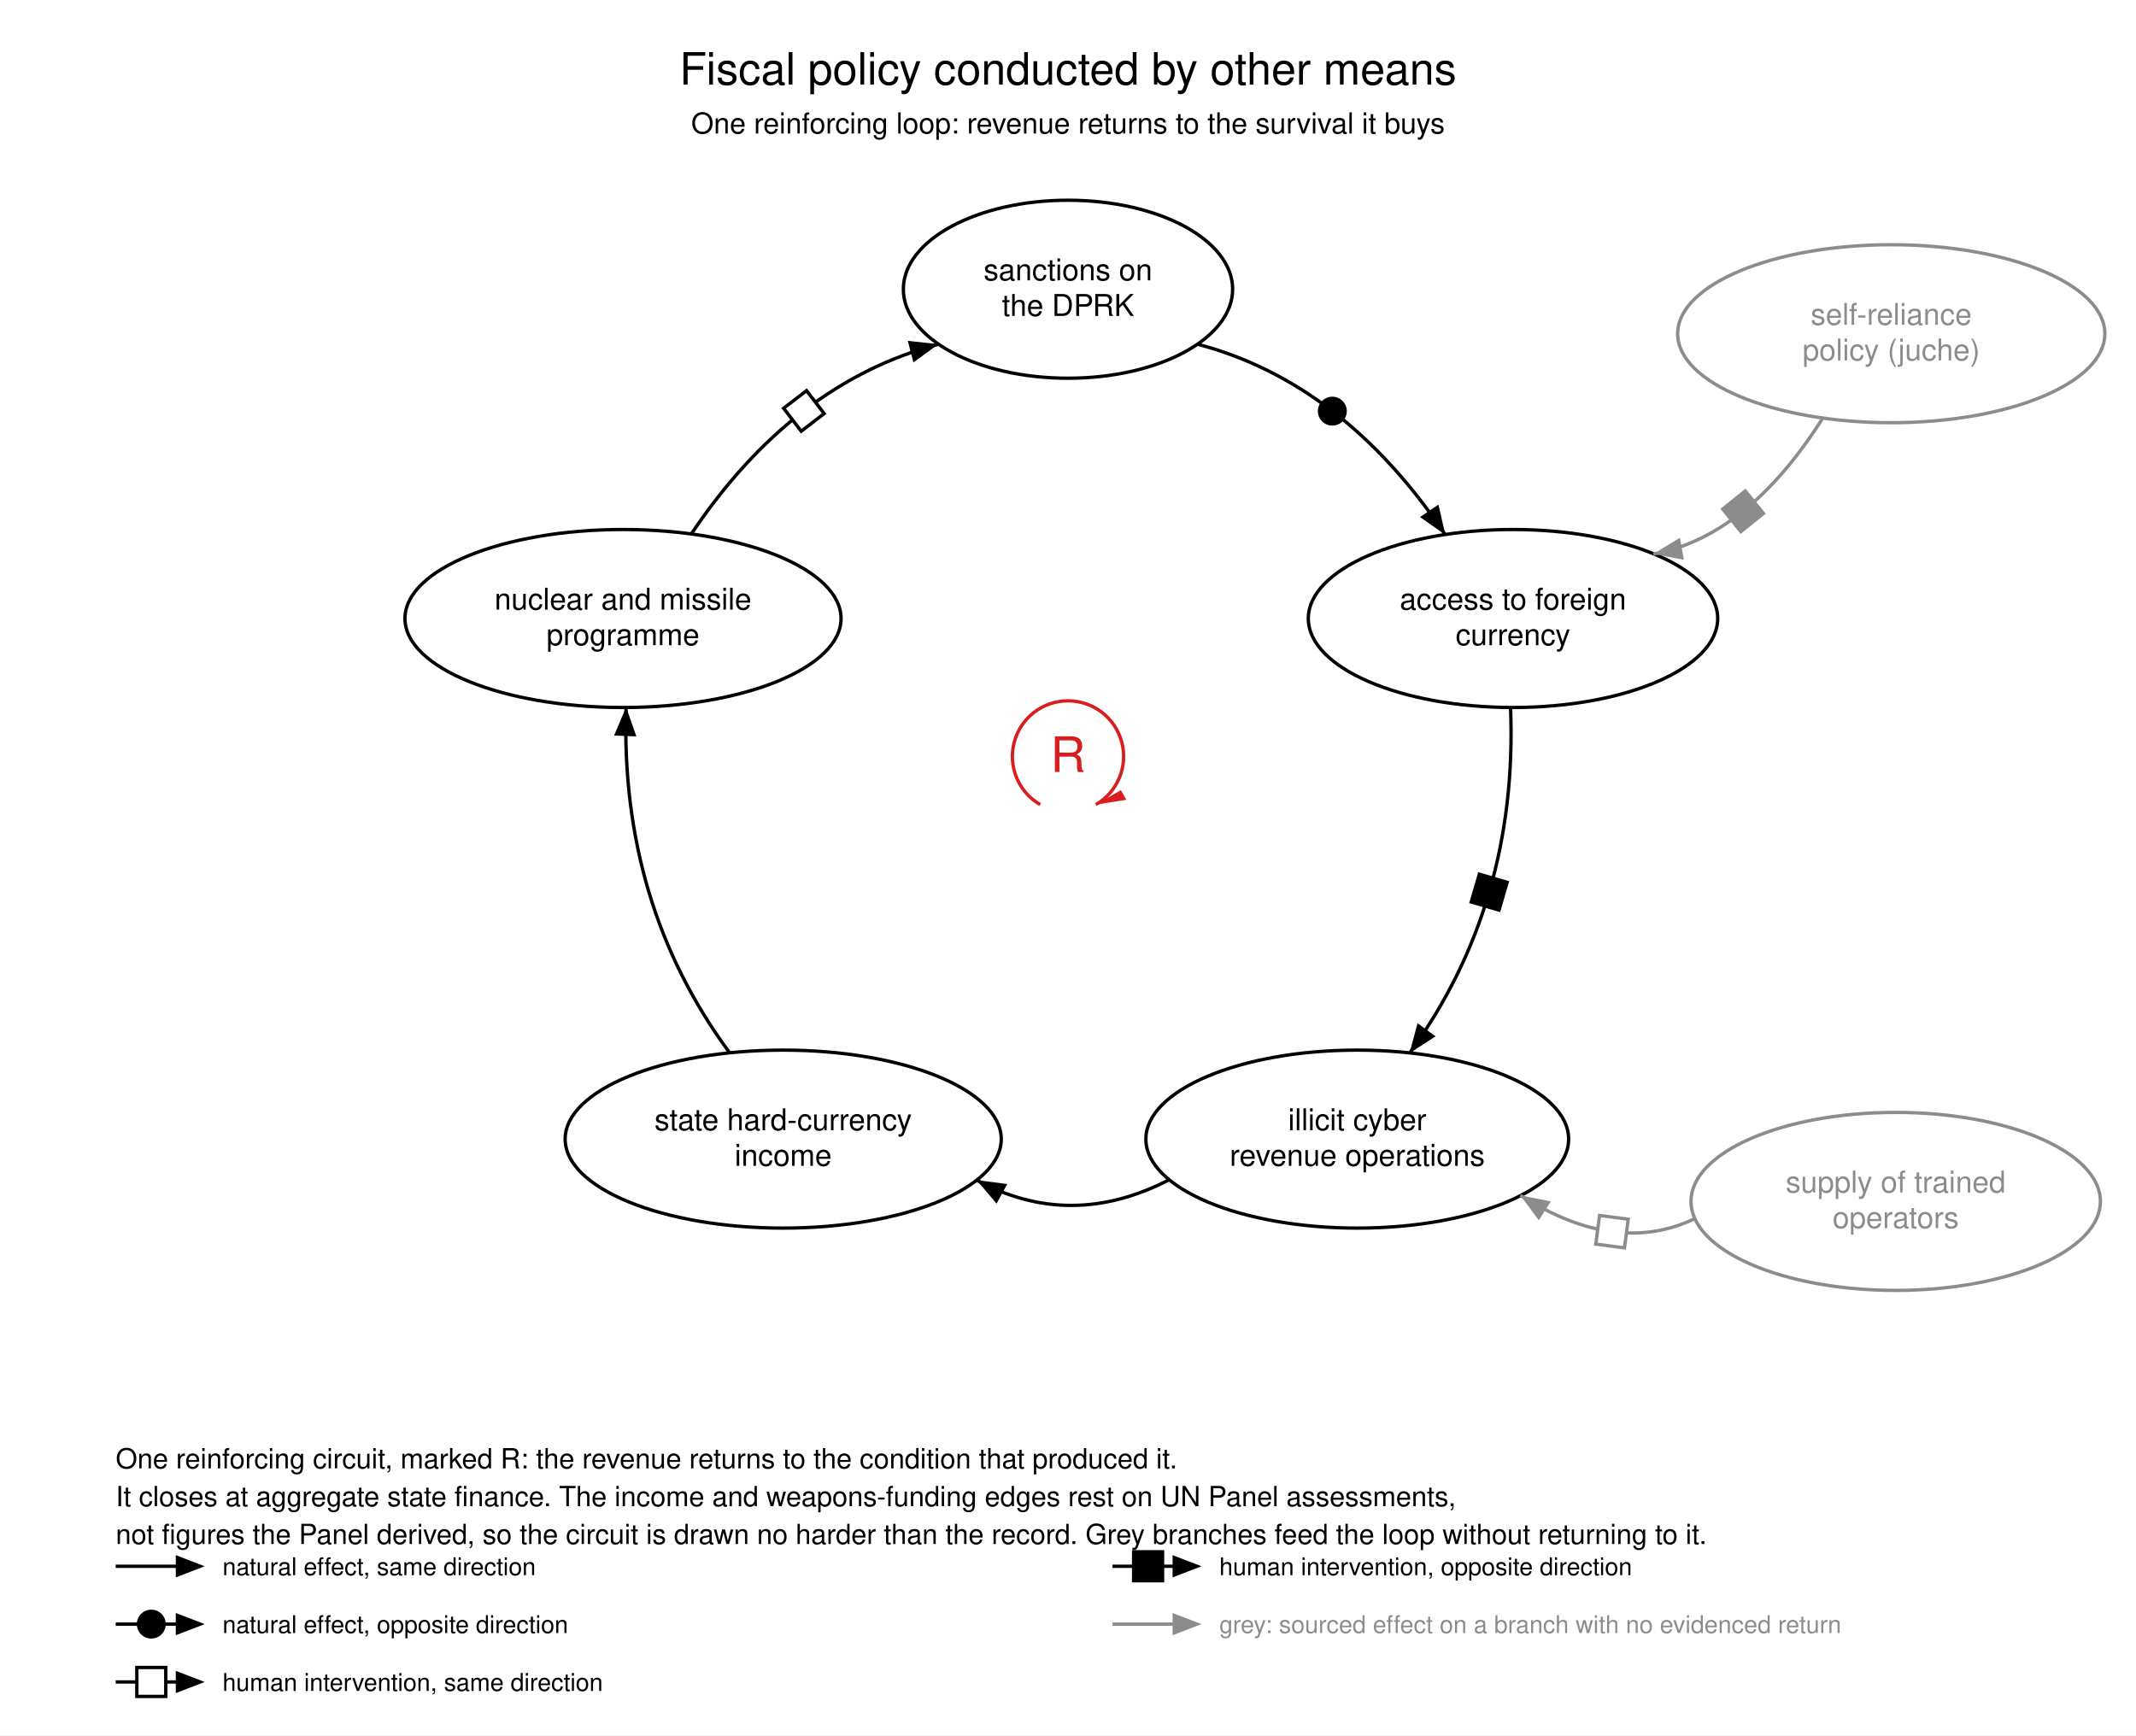
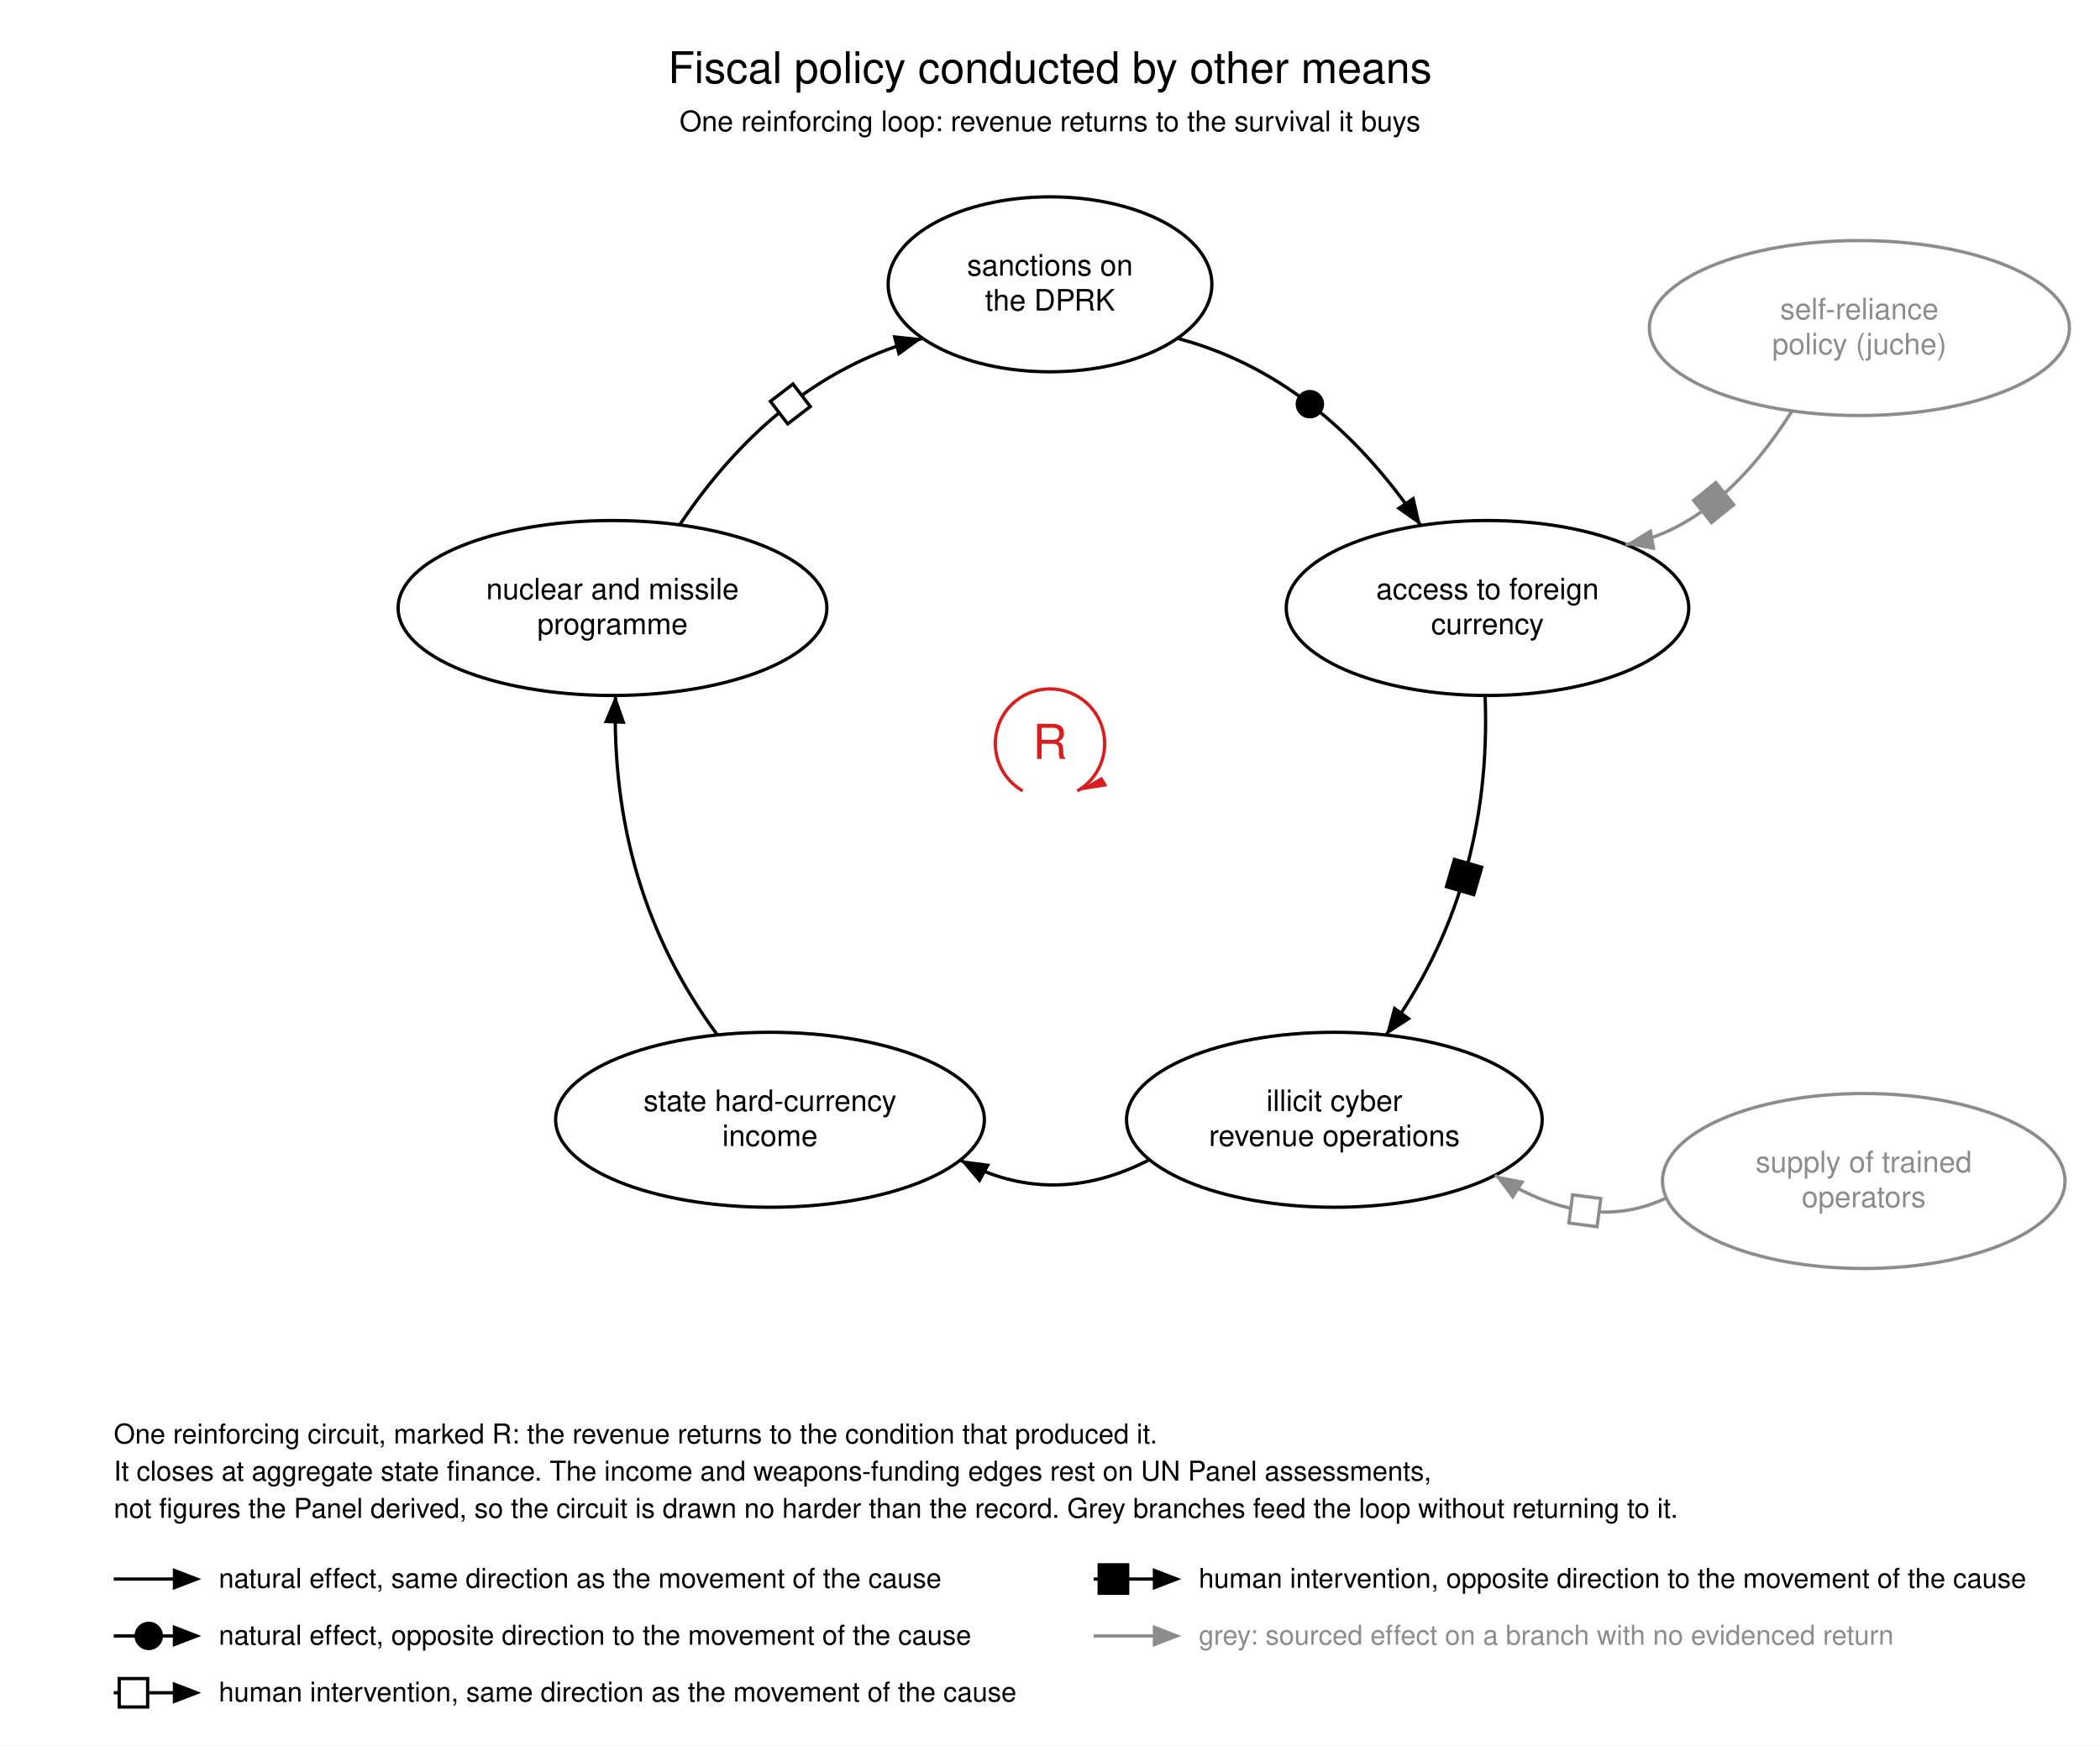
- <svg xmlns="http://www.w3.org/2000/svg" viewBox="0 0 960 780" font-family="Helvetica, Arial, sans-serif">
-   <rect id="background" x="0" y="0" width="960" height="780" fill="#ffffff" />
+ <svg xmlns="http://www.w3.org/2000/svg" viewBox="0 0 960 798" font-family="Helvetica, Arial, sans-serif">
+   <rect id="background" x="0" y="0" width="960" height="798" fill="#ffffff" />
  <text id="title" x="480" y="38" font-size="20" text-anchor="middle" fill="#000000">Fiscal policy conducted by other means</text>
  <text id="subtitle" x="480" y="60" font-size="13" text-anchor="middle" fill="#000000">One reinforcing loop: revenue returns to the survival it buys</text>
  <ellipse id="node-sanctions" cx="480" cy="130" rx="74" ry="40" fill="#ffffff" stroke="#000000" stroke-width="1.5" />
  <text id="text-sanctions-1" x="480" y="126" font-size="13.5" text-anchor="middle" fill="#000000">sanctions on</text>
  <text id="text-sanctions-2" x="480" y="142" font-size="13.5" text-anchor="middle" fill="#000000">the DPRK</text>
  <ellipse id="node-access" cx="680" cy="278" rx="92" ry="40" fill="#ffffff" stroke="#000000" stroke-width="1.5" />
  <text id="text-access-1" x="680" y="274" font-size="13.5" text-anchor="middle" fill="#000000">access to foreign</text>
  <text id="text-access-2" x="680" y="290" font-size="13.5" text-anchor="middle" fill="#000000">currency</text>
  <ellipse id="node-cyber" cx="610" cy="512" rx="95" ry="40" fill="#ffffff" stroke="#000000" stroke-width="1.5" />
  <text id="text-cyber-1" x="610" y="508" font-size="13.5" text-anchor="middle" fill="#000000">illicit cyber</text>
  <text id="text-cyber-2" x="610" y="524" font-size="13.5" text-anchor="middle" fill="#000000">revenue operations</text>
  <ellipse id="node-income" cx="352" cy="512" rx="98" ry="40" fill="#ffffff" stroke="#000000" stroke-width="1.5" />
  <text id="text-income-1" x="352" y="508" font-size="13.5" text-anchor="middle" fill="#000000">state hard-currency</text>
  <text id="text-income-2" x="352" y="524" font-size="13.5" text-anchor="middle" fill="#000000">income</text>
  <ellipse id="node-weapons" cx="280" cy="278" rx="98" ry="40" fill="#ffffff" stroke="#000000" stroke-width="1.5" />
  <text id="text-weapons-1" x="280" y="274" font-size="13.5" text-anchor="middle" fill="#000000">nuclear and missile</text>
  <text id="text-weapons-2" x="280" y="290" font-size="13.5" text-anchor="middle" fill="#000000">programme</text>
  <ellipse id="node-juche" cx="850" cy="150" rx="96" ry="40" fill="#ffffff" stroke="#8c8c8c" stroke-width="1.5" />
  <text id="text-juche-1" x="850" y="146" font-size="13.5" text-anchor="middle" fill="#8c8c8c">self-reliance</text>
  <text id="text-juche-2" x="850" y="162" font-size="13.5" text-anchor="middle" fill="#8c8c8c">policy (juche)</text>
  <ellipse id="node-pipeline" cx="852" cy="540" rx="92" ry="40" fill="#ffffff" stroke="#8c8c8c" stroke-width="1.5" />
  <text id="text-pipeline-1" x="852" y="536" font-size="13.5" text-anchor="middle" fill="#8c8c8c">supply of trained</text>
  <text id="text-pipeline-2" x="852" y="552" font-size="13.5" text-anchor="middle" fill="#8c8c8c">operators</text>
  <path id="edge-u1" d="M 538.2 154.7 Q 603.7 172.0 649.6 240.4" fill="none" stroke="#000000" stroke-width="1.5" />
  <polygon id="head-u1" points="649.6,240.4 638.2,232.4 646.5,226.8" fill="#000000" />
  <circle id="mark-u1" cx="598.8" cy="184.8" r="6.5" fill="#000000" />
  <path id="edge-u2" d="M 678.9 318.0 Q 682.4 406.2 633.5 473.4" fill="none" stroke="#000000" stroke-width="1.5" />
  <polygon id="head-u2" points="633.5,473.4 637.1,459.9 645.2,465.8" fill="#000000" />
  <g id="mark-u2" transform="rotate(106.3 669.3 401.0)">
    <rect x="662.8" y="394.5" width="13" height="13" fill="#000000" stroke="#000000" stroke-width="1.5" />
  </g>
  <path id="edge-u3" d="M 525.6 530.2 Q 481.0 553.3 438.9 530.4" fill="none" stroke="#000000" stroke-width="1.5" />
  <polygon id="head-u3" points="438.9,530.4 452.7,532.2 447.9,541.0" fill="#000000" />
  <path id="edge-u4" d="M 328.0 473.3 Q 278.6 406.5 281.4 317.8" fill="none" stroke="#000000" stroke-width="1.5" />
  <polygon id="head-u4" points="281.4,317.8 286.0,331.0 276.0,330.6" fill="#000000" />
  <path id="edge-u5" d="M 310.7 240.0 Q 356.3 172.0 421.8 154.7" fill="none" stroke="#000000" stroke-width="1.5" />
  <polygon id="head-u5" points="421.8,154.7 410.5,162.9 408.0,153.2" fill="#000000" />
  <g id="mark-u5" transform="rotate(-37.5 361.3 184.7)">
    <rect x="354.8" y="178.2" width="13" height="13" fill="#ffffff" stroke="#000000" stroke-width="1.5" />
  </g>
  <path id="loop-R" d="M 467.5 361.65 A 25 25 0 1 1 492.5 361.65" fill="none" stroke="#d81e1e" stroke-width="1.5" />
  <polygon id="loop-head-R" points="492.5,361.65 503.76,355.15 506.26,359.48" fill="#d81e1e" />
  <text id="loop-letter-R" x="480" y="347" font-size="22" text-anchor="middle" fill="#d81e1e">R</text>
  <path id="edge-v1" d="M 819.3 187.8 Q 785.5 241.2 743.1 249.0" fill="none" stroke="#8c8c8c" stroke-width="1.5" />
  <polygon id="head-v1" points="743.1,249.0 755.0,241.7 756.8,251.6" fill="#8c8c8c" />
  <g id="mark-v1" transform="rotate(141.2 783.4 229.8)">
    <rect x="776.9" y="223.3" width="13" height="13" fill="#8c8c8c" stroke="#8c8c8c" stroke-width="1.5" />
  </g>
  <path id="edge-v2" d="M 761.8 547.7 Q 726.5 564.7 683.3 537.3" fill="none" stroke="#8c8c8c" stroke-width="1.5" />
  <polygon id="head-v2" points="683.3,537.3 697.0,540.0 691.6,548.5" fill="#8c8c8c" />
  <g id="mark-v2" transform="rotate(-172.5 724.5 553.6)">
    <rect x="718.0" y="547.1" width="13" height="13" fill="#ffffff" stroke="#8c8c8c" stroke-width="1.5" />
  </g>
  <text id="note-1" x="52" y="660" font-size="12.5" fill="#000000">One reinforcing circuit, marked R: the revenue returns to the condition that produced it.</text>
  <text id="note-2" x="52" y="677" font-size="12.5" fill="#000000">It closes at aggregate state finance. The income and weapons-funding edges rest on UN Panel assessments,</text>
  <text id="note-3" x="52" y="694" font-size="12.5" fill="#000000">not figures the Panel derived, so the circuit is drawn no harder than the record. Grey branches feed the loop without returning to it.</text>
-   <path d="M 52 704 L 84 704" fill="none" stroke="#000000" stroke-width="1.5" />
-   <polygon points="92,704 79,699 79,709" fill="#000000" />
-   <text x="100" y="708" font-size="11" fill="#000000">natural effect, same direction</text>
-   <path d="M 52 730 L 84 730" fill="none" stroke="#000000" stroke-width="1.5" />
-   <polygon points="92,730 79,725 79,735" fill="#000000" />
-   <circle cx="68" cy="730" r="6.5" fill="#000000" />
-   <text x="100" y="734" font-size="11" fill="#000000">natural effect, opposite direction</text>
-   <path d="M 52 756 L 84 756" fill="none" stroke="#000000" stroke-width="1.5" />
-   <polygon points="92,756 79,751 79,761" fill="#000000" />
-   <rect x="61.5" y="749.5" width="13" height="13" fill="#ffffff" stroke="#000000" stroke-width="1.5" />
-   <text x="100" y="760" font-size="11" fill="#000000">human intervention, same direction</text>
-   <path d="M 500 704 L 532 704" fill="none" stroke="#000000" stroke-width="1.5" />
-   <polygon points="540,704 527,699 527,709" fill="#000000" />
-   <rect x="509.5" y="697.5" width="13" height="13" fill="#000000" stroke="#000000" stroke-width="1.5" />
-   <text x="548" y="708" font-size="11" fill="#000000">human intervention, opposite direction</text>
-   <path d="M 500 730 L 532 730" fill="none" stroke="#8c8c8c" stroke-width="1.5" />
-   <polygon points="540,730 527,725 527,735" fill="#8c8c8c" />
-   <text x="548" y="734" font-size="11" fill="#8c8c8c">grey: sourced effect on a branch with no evidenced return</text>
+   <path d="M 52 722.0 L 84 722.0" fill="none" stroke="#000000" stroke-width="1.5" />
+   <polygon points="92,722.0 79,717.0 79,727.0" fill="#000000" />
+   <text x="100" y="726.0" font-size="12.5" fill="#000000">natural effect, same direction as the movement of the cause</text>
+   <path d="M 52 748.0 L 84 748.0" fill="none" stroke="#000000" stroke-width="1.5" />
+   <polygon points="92,748.0 79,743.0 79,753.0" fill="#000000" />
+   <circle cx="68" cy="748.0" r="6.5" fill="#000000" />
+   <text x="100" y="752.0" font-size="12.5" fill="#000000">natural effect, opposite direction to the movement of the cause</text>
+   <path d="M 52 774.0 L 84 774.0" fill="none" stroke="#000000" stroke-width="1.5" />
+   <polygon points="92,774.0 79,769.0 79,779.0" fill="#000000" />
+   <rect x="54.5" y="767.5" width="13" height="13" fill="#ffffff" stroke="#000000" stroke-width="1.5" />
+   <text x="100" y="778.0" font-size="12.5" fill="#000000">human intervention, same direction as the movement of the cause</text>
+   <path d="M 500 722.0 L 532 722.0" fill="none" stroke="#000000" stroke-width="1.5" />
+   <polygon points="540,722.0 527,717.0 527,727.0" fill="#000000" />
+   <rect x="502.5" y="715.5" width="13" height="13" fill="#000000" stroke="#000000" stroke-width="1.5" />
+   <text x="548" y="726.0" font-size="12.5" fill="#000000">human intervention, opposite direction to the movement of the cause</text>
+   <path d="M 500 748.0 L 532 748.0" fill="none" stroke="#8c8c8c" stroke-width="1.5" />
+   <polygon points="540,748.0 527,743.0 527,753.0" fill="#8c8c8c" />
+   <text x="548" y="752.0" font-size="12.5" fill="#8c8c8c">grey: sourced effect on a branch with no evidenced return</text>
</svg>
